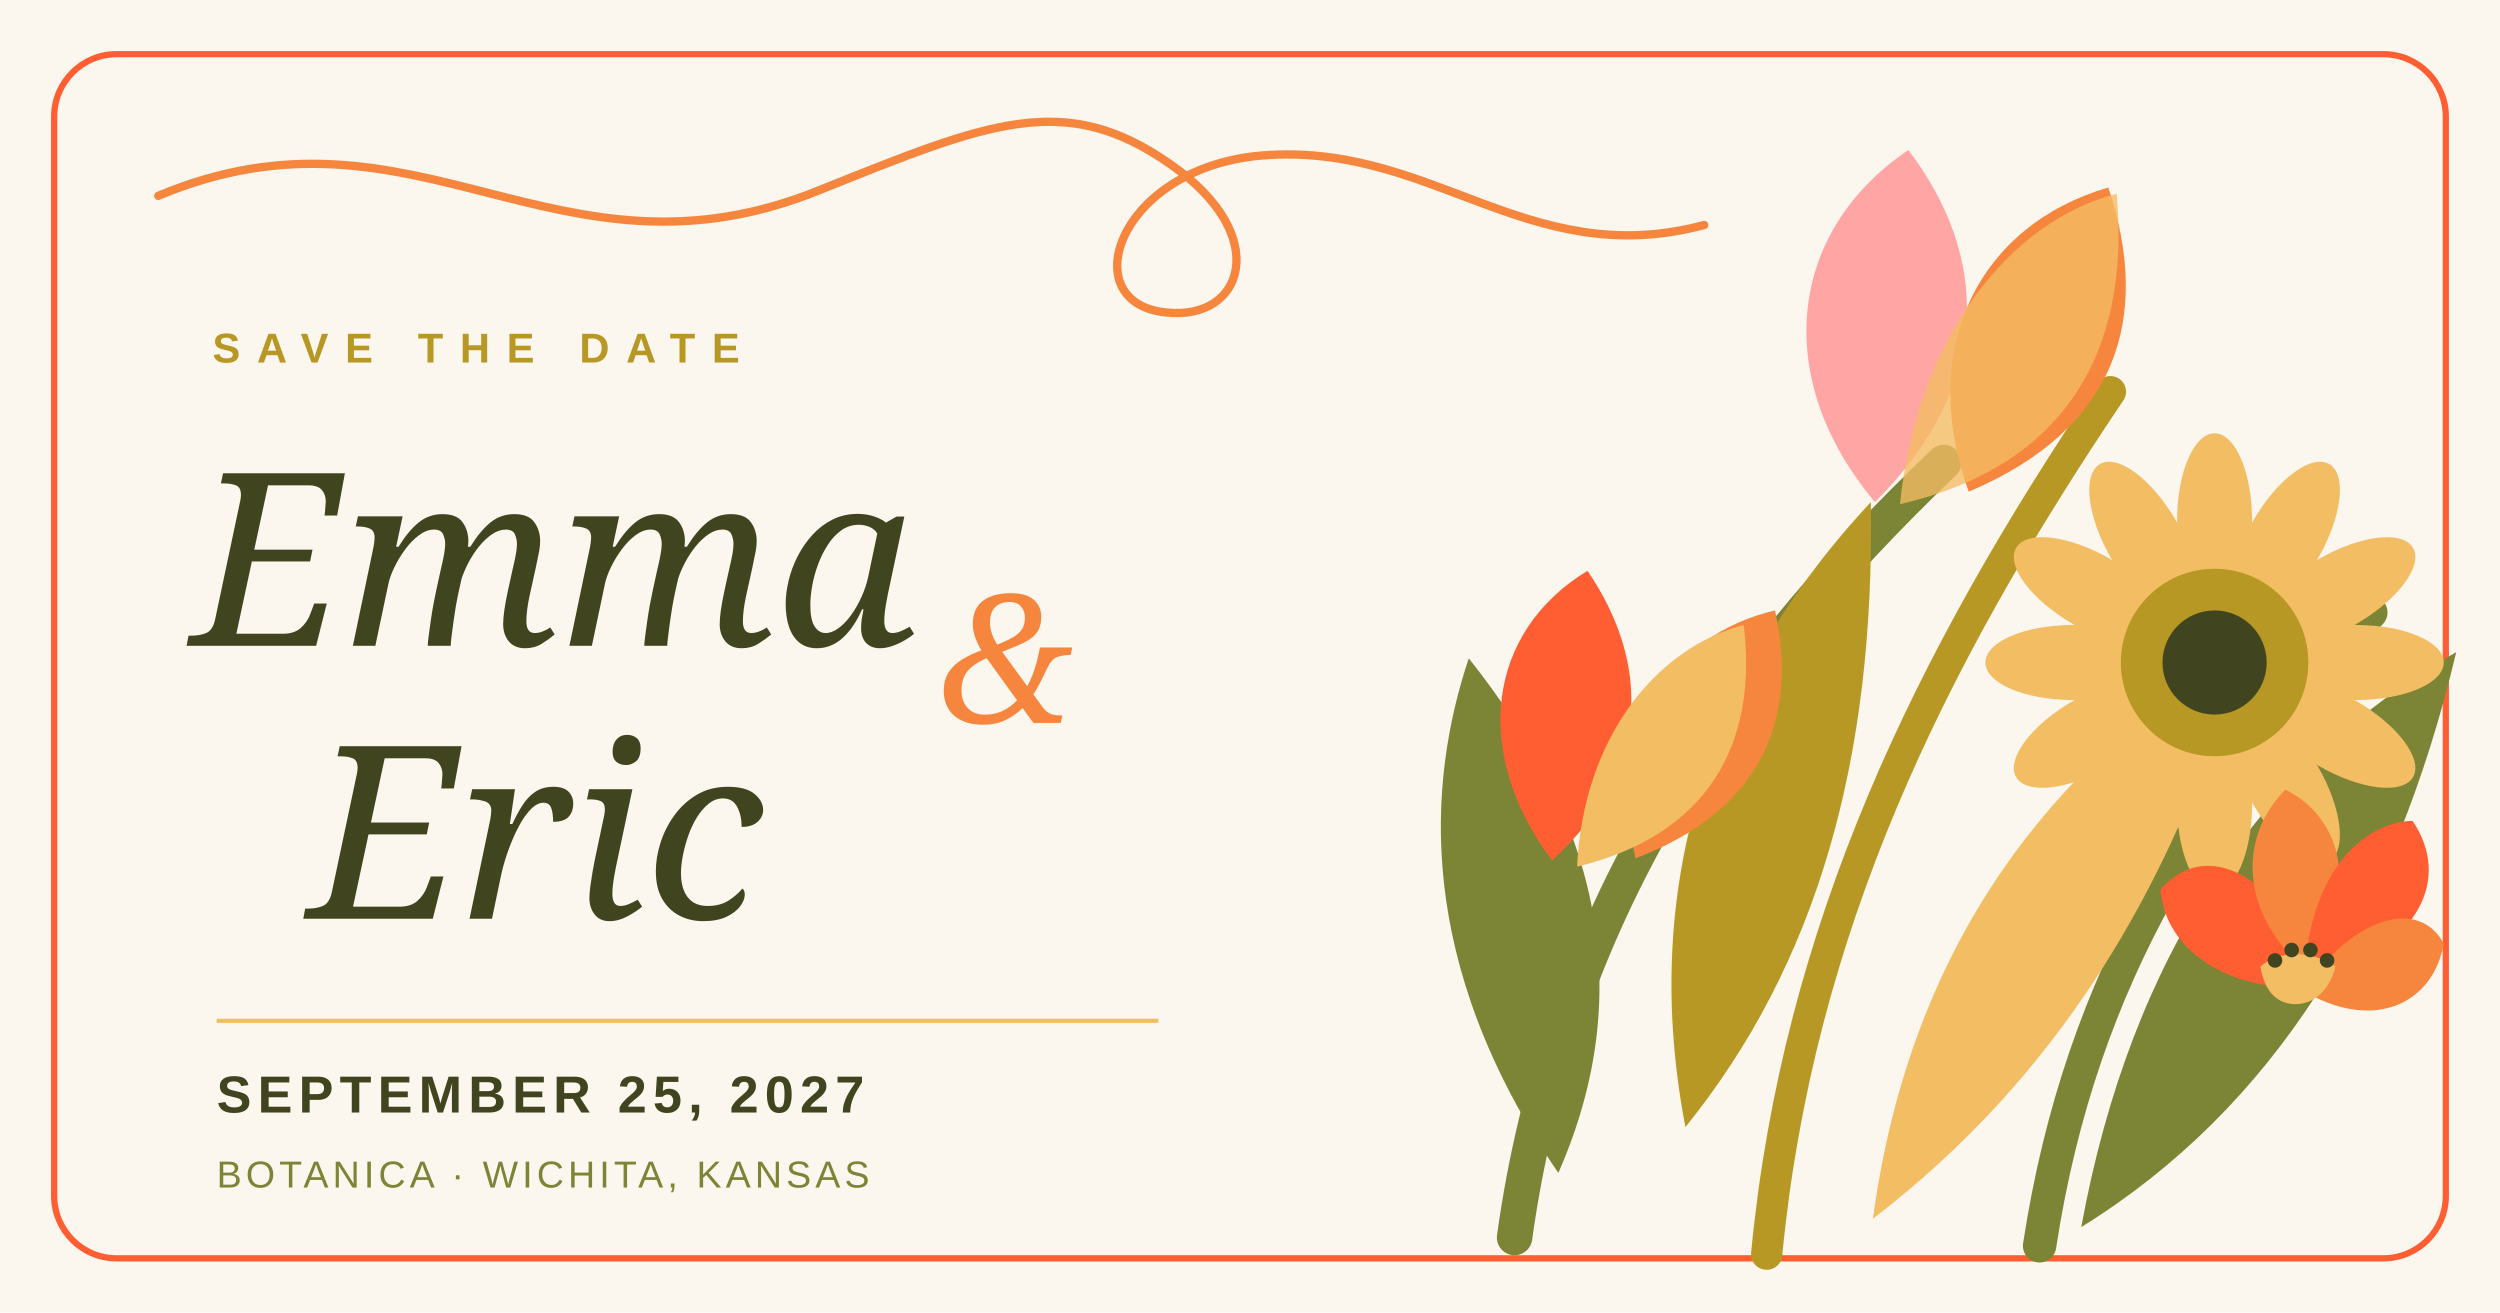
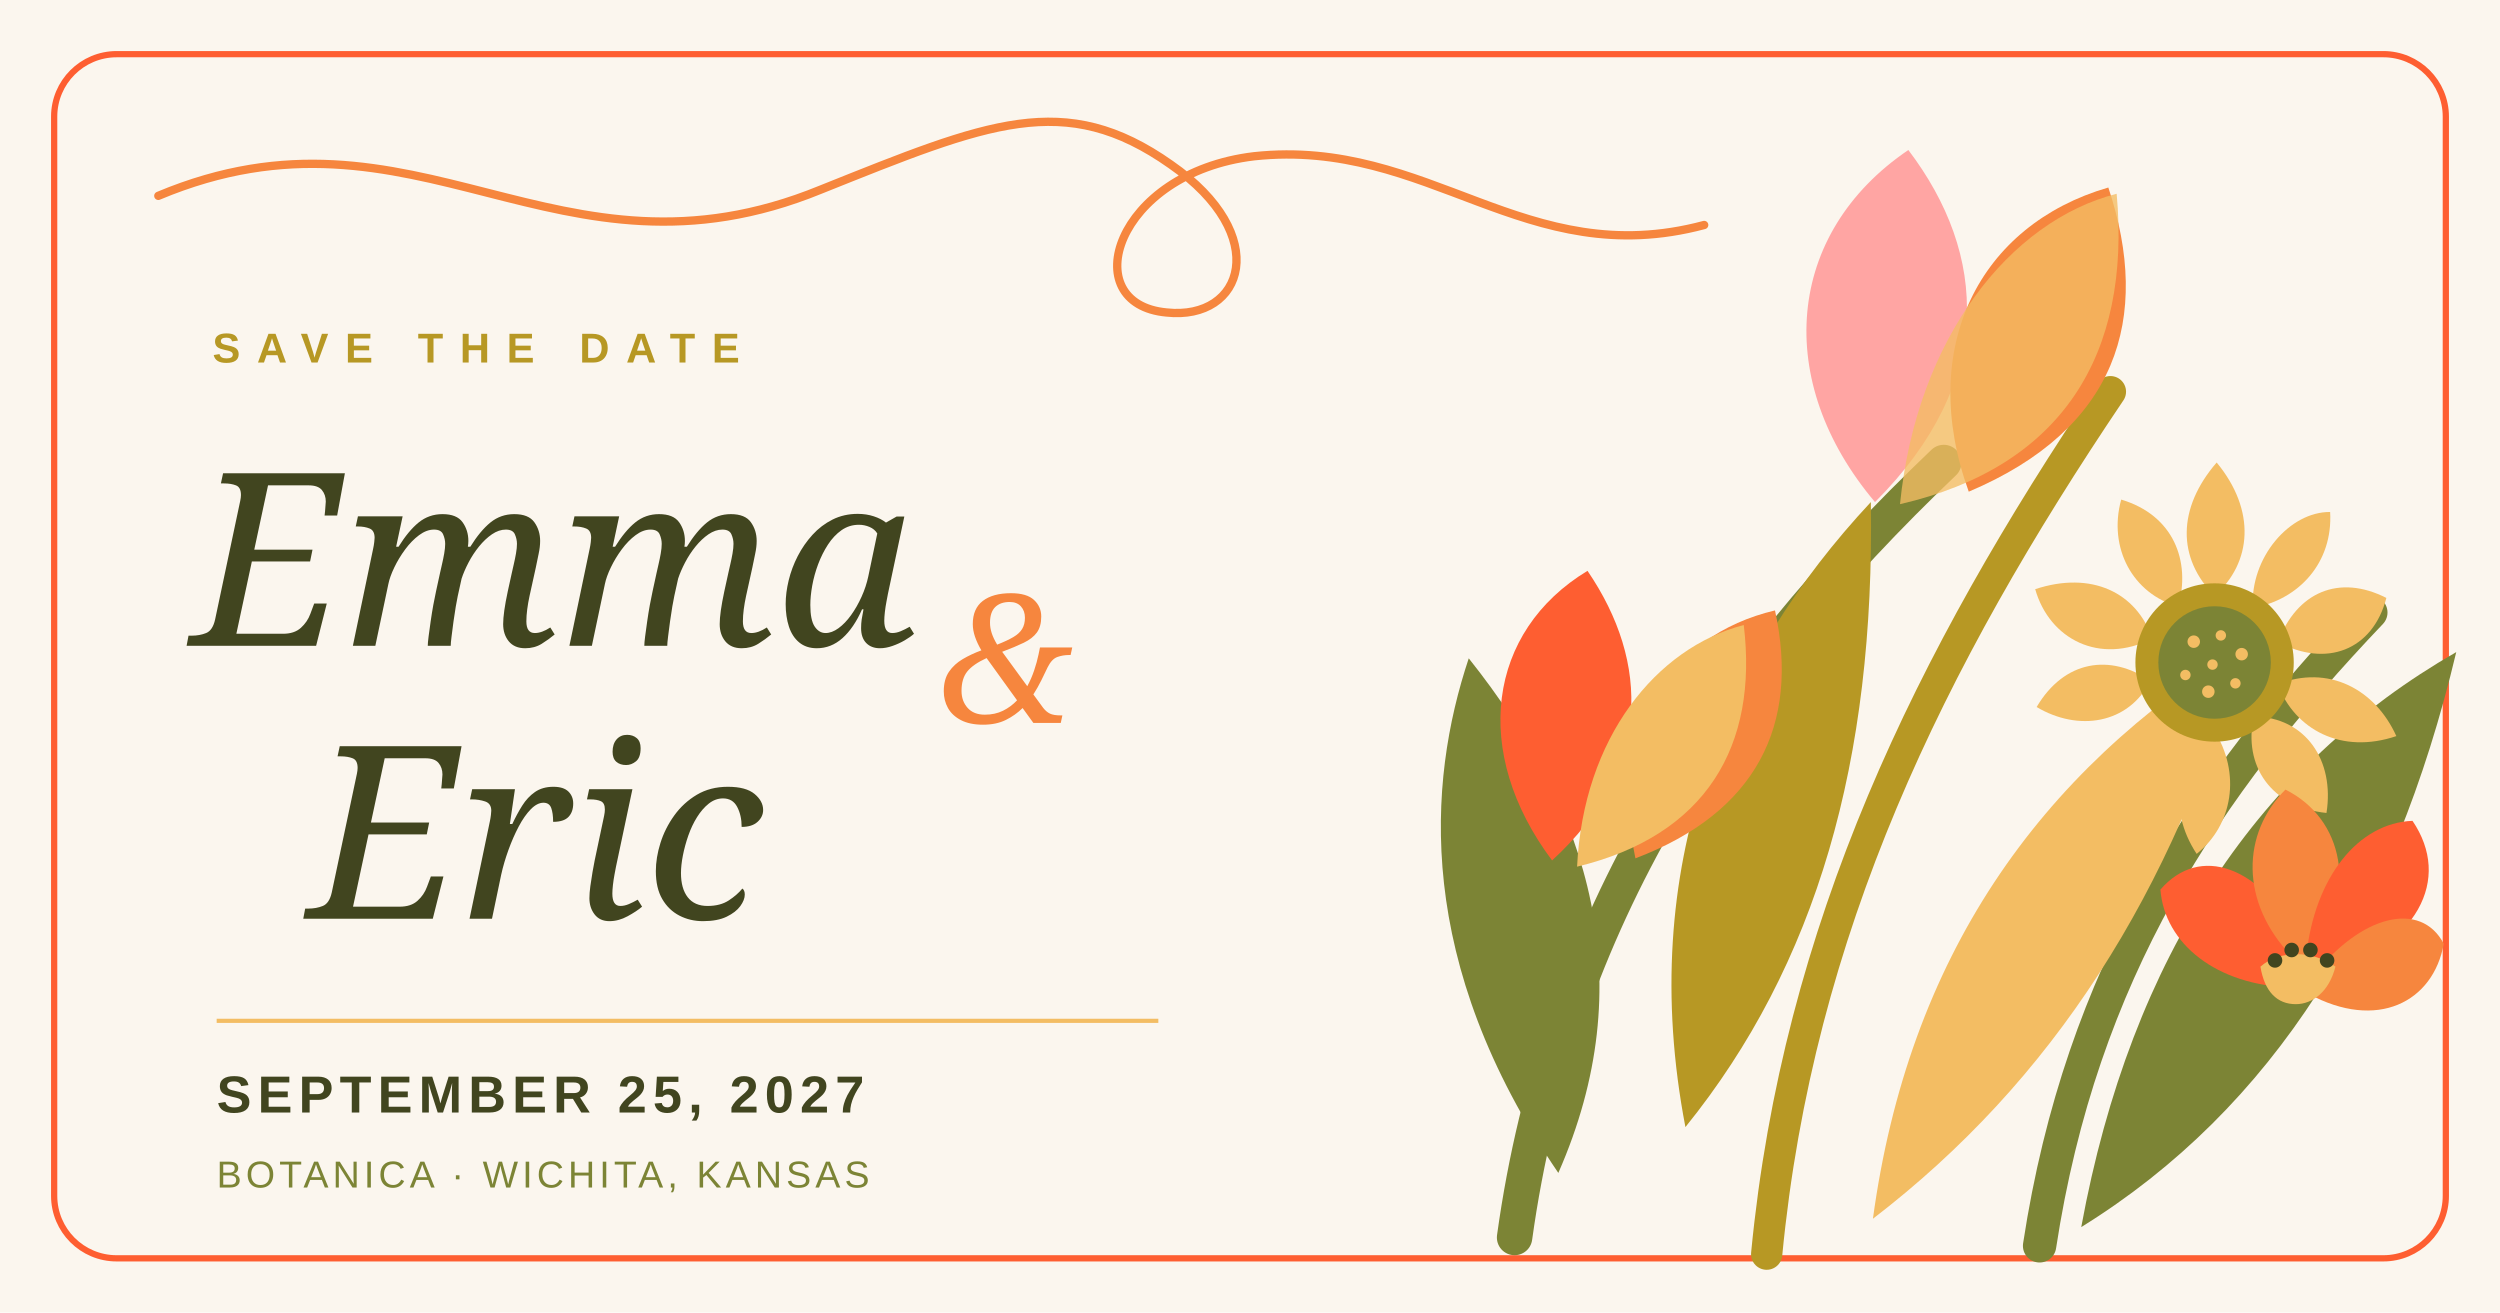
<svg xmlns="http://www.w3.org/2000/svg" viewBox="0 0 1200 630">
  <rect width="1200" height="630" fill="#fbf6ee" />
  <rect x="26" y="26" width="1148" height="578" rx="30" fill="none" stroke="#fe5e31" stroke-width="3" />
  <path d="M76 94c124-52 191 49 318-3 80-32 117-48 168-12 49 34 35 75-2 71-44-4-25-67 42-75 84-9 130 56 216 33" fill="none" stroke="#f6863e" stroke-width="4" stroke-linecap="round" />
  <text x="102" y="174" fill="#b79824" font-family="Arial, sans-serif" font-size="20" font-weight="700" letter-spacing="8">SAVE THE DATE</text>
  <text x="92" y="310" fill="#41451f" font-family="Georgia, serif" font-size="116" font-style="italic">Emma</text>
  <text x="450" y="347" fill="#f6863e" font-family="Georgia, serif" font-size="86" font-style="italic">&amp;</text>
  <text x="148" y="441" fill="#41451f" font-family="Georgia, serif" font-size="116" font-style="italic">Eric</text>
  <line x1="104" y1="490" x2="556" y2="490" stroke="#f3bd63" stroke-width="2" />
  <text x="104" y="534" fill="#41451f" font-family="Arial, sans-serif" font-size="25" font-weight="700" letter-spacing="3">SEPTEMBER 25, 2027</text>
  <text x="104" y="570" fill="#7c8435" font-family="Arial, sans-serif" font-size="18" letter-spacing="2">BOTANICA · WICHITA, KANSAS</text>
  <g transform="translate(655 48)">
    <path d="M72 546C93 394 170 277 278 174" fill="none" stroke="#7c8435" stroke-width="17" stroke-linecap="round" />
    <path d="M193 554C208 398 271 269 358 140" fill="none" stroke="#b79824" stroke-width="15" stroke-linecap="round" />
    <path d="M324 550C344 419 403 330 483 246" fill="none" stroke="#7c8435" stroke-width="16" stroke-linecap="round" />
    <path d="M93 515C24 414 30 328 50 268c59 74 83 156 43 247Z" fill="#7c8435" />
    <path d="M154 493c-24-125 19-225 89-300 2 124-26 222-89 300Z" fill="#b79824" />
    <path d="M244 537c17-125 79-214 178-275-34 119-92 209-178 275Z" fill="#f3bd63" />
    <path d="M344 541c24-131 86-222 180-276-30 126-88 219-180 276Z" fill="#7c8435" />
    <g>
      <path d="M245 193c-49-58-43-129 16-169 38 50 42 111-16 169Z" fill="#ffa5a3" />
      <path d="M290 188c-25-69 5-128 67-146 21 63 4 116-67 146Z" fill="#f6863e" />
      <path d="M257 194c8-80 53-136 104-149 7 77-26 131-104 149Z" fill="#f3bd63" fill-opacity=".78" />
    </g>
    <g>
      <path d="M90 365c-39-52-31-110 17-139 30 44 31 95-17 139Z" fill="#fe5e31" />
      <path d="M130 364c-13-61 16-107 67-119 12 55-9 97-67 119Z" fill="#f6863e" />
      <path d="M102 368c3-62 38-105 80-116 7 58-18 101-80 116Z" fill="#f3bd63" />
    </g>
-     <g fill="#f3bd63">
-       <ellipse cx="408" cy="202" rx="18" ry="42" />
-       <ellipse cx="408" cy="202" rx="18" ry="42" transform="rotate(30 408 270)" />
-       <ellipse cx="408" cy="202" rx="18" ry="42" transform="rotate(60 408 270)" />
-       <ellipse cx="408" cy="202" rx="18" ry="42" transform="rotate(90 408 270)" />
-       <ellipse cx="408" cy="202" rx="18" ry="42" transform="rotate(120 408 270)" />
-       <ellipse cx="408" cy="202" rx="18" ry="42" transform="rotate(150 408 270)" />
-       <ellipse cx="408" cy="202" rx="18" ry="42" transform="rotate(180 408 270)" />
-       <ellipse cx="408" cy="202" rx="18" ry="42" transform="rotate(210 408 270)" />
-       <ellipse cx="408" cy="202" rx="18" ry="42" transform="rotate(240 408 270)" />
-       <ellipse cx="408" cy="202" rx="18" ry="42" transform="rotate(270 408 270)" />
-       <ellipse cx="408" cy="202" rx="18" ry="42" transform="rotate(300 408 270)" />
-       <ellipse cx="408" cy="202" rx="18" ry="42" transform="rotate(330 408 270)" />
-       <circle cx="408" cy="270" r="45" fill="#b79824" />
-       <circle cx="408" cy="270" r="25" fill="#41451f" />
+     <g transform="translate(408 270)">
+       <g fill="#f3bd63">
+         <path d="M0-32C-18-50-18-74 1-96c19 23 17 48-1 64Z" />
+         <path d="M0-32C-15-51-12-80 4-91c15 19 12 43-4 59Z" transform="rotate(35)" />
+         <path d="M0-32C-20-48-22-70-4-88c22 14 23 38 4 56Z" transform="rotate(72)" />
+         <path d="M0-32C-17-52-13-77 5-94c17 22 13 47-5 62Z" transform="rotate(109)" />
+         <path d="M0-32C-20-47-19-72-1-90c20 18 19 42 1 58Z" transform="rotate(144)" />
+         <path d="M0-32C-14-53-10-78 7-92c15 22 10 46-7 60Z" transform="rotate(181)" />
+         <path d="M0-32C-19-49-21-73-2-95c20 21 20 46 2 63Z" transform="rotate(218)" />
+         <path d="M0-32C-17-48-14-72 3-88c18 19 15 41-3 56Z" transform="rotate(254)" />
+         <path d="M0-32C-21-51-18-78 2-93c18 22 16 46-2 61Z" transform="rotate(291)" />
+         <path d="M0-32C-15-49-13-74 5-90c17 20 12 43-5 58Z" transform="rotate(327)" />
+       </g>
+       <circle r="38" fill="#b79824" />
+       <circle r="27" fill="#7c8435" />
+       <g fill="#f3bd63">
+         <circle cx="-10" cy="-10" r="3" />
+         <circle cx="3" cy="-13" r="2.5" />
+         <circle cx="13" cy="-4" r="3" />
+         <circle cx="10" cy="10" r="2.5" />
+         <circle cx="-3" cy="14" r="3" />
+         <circle cx="-14" cy="6" r="2.5" />
+         <circle cx="-1" cy="1" r="2.5" />
+       </g>
    </g>
    <g transform="translate(-28)">
      <path d="M473 426c-36-1-61-21-63-47 19-22 48-11 66 23Z" fill="#fe5e31" />
      <path d="M473 411c-25-26-24-59-3-80 28 14 35 49 13 81Z" fill="#f6863e" />
      <path d="M480 411c4-38 25-64 51-65 19 28 3 60-45 76Z" fill="#fe5e31" />
      <path d="M483 421c23-30 52-37 63-16-5 28-32 42-65 24Z" fill="#f6863e" />
      <path d="M458 416c9-8 25-8 36 0-3 12-11 18-19 18-9 0-15-6-17-18Z" fill="#f3bd63" />
      <circle cx="465" cy="413" r="3.5" fill="#41451f" />
      <circle cx="473" cy="408" r="3.5" fill="#41451f" />
      <circle cx="482" cy="408" r="3.5" fill="#41451f" />
      <circle cx="490" cy="413" r="3.5" fill="#41451f" />
    </g>
  </g>
</svg>
